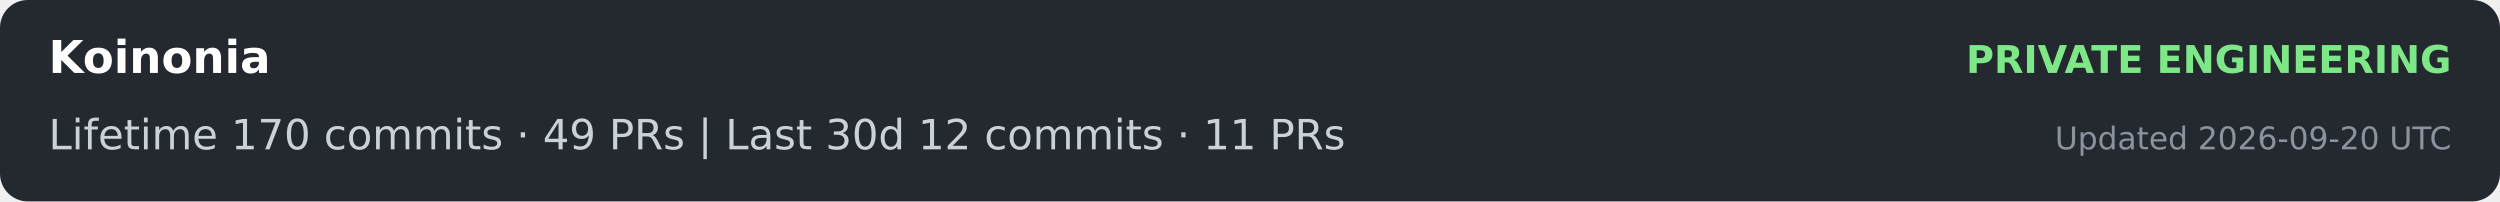
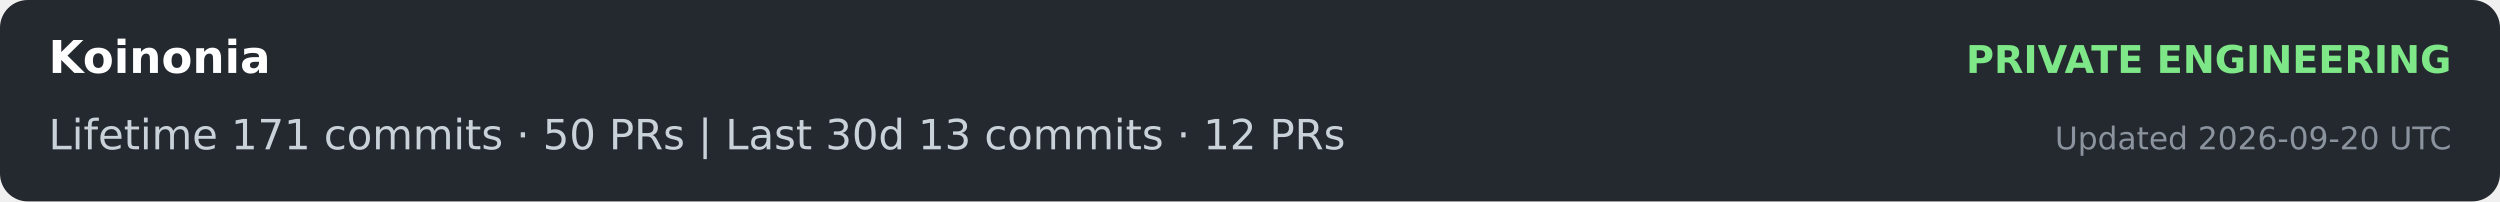
- <svg xmlns="http://www.w3.org/2000/svg" width="720" height="58" role="img" aria-label="Koinonia: lifetime 170 commits and 49 PRs; last 30 days 12 commits and 11 PRs">
+ <svg xmlns="http://www.w3.org/2000/svg" width="720" height="58" role="img" aria-label="Koinonia: lifetime 171 commits and 50 PRs; last 30 days 13 commits and 12 PRs">
  <rect width="720" height="58" rx="8" fill="#24292f" />
  <text x="14" y="21" fill="#ffffff" font-family="Verdana,DejaVu Sans,sans-serif" font-size="13" font-weight="700">Koinonia</text>
  <text x="706" y="21" text-anchor="end" fill="#7ee787" font-family="Verdana,DejaVu Sans,sans-serif" font-size="11" font-weight="700">PRIVATE ENGINEERING</text>
-   <text x="14" y="43" fill="#c9d1d9" font-family="Verdana,DejaVu Sans,sans-serif" font-size="12">Lifetime  170 commits · 49 PRs     |     Last 30d  12 commits · 11 PRs</text>
+   <text x="14" y="43" fill="#c9d1d9" font-family="Verdana,DejaVu Sans,sans-serif" font-size="12">Lifetime  171 commits · 50 PRs     |     Last 30d  13 commits · 12 PRs</text>
  <text x="706" y="43" text-anchor="end" fill="#8b949e" font-family="Verdana,DejaVu Sans,sans-serif" font-size="9">Updated 2026-09-20 UTC</text>
</svg>
